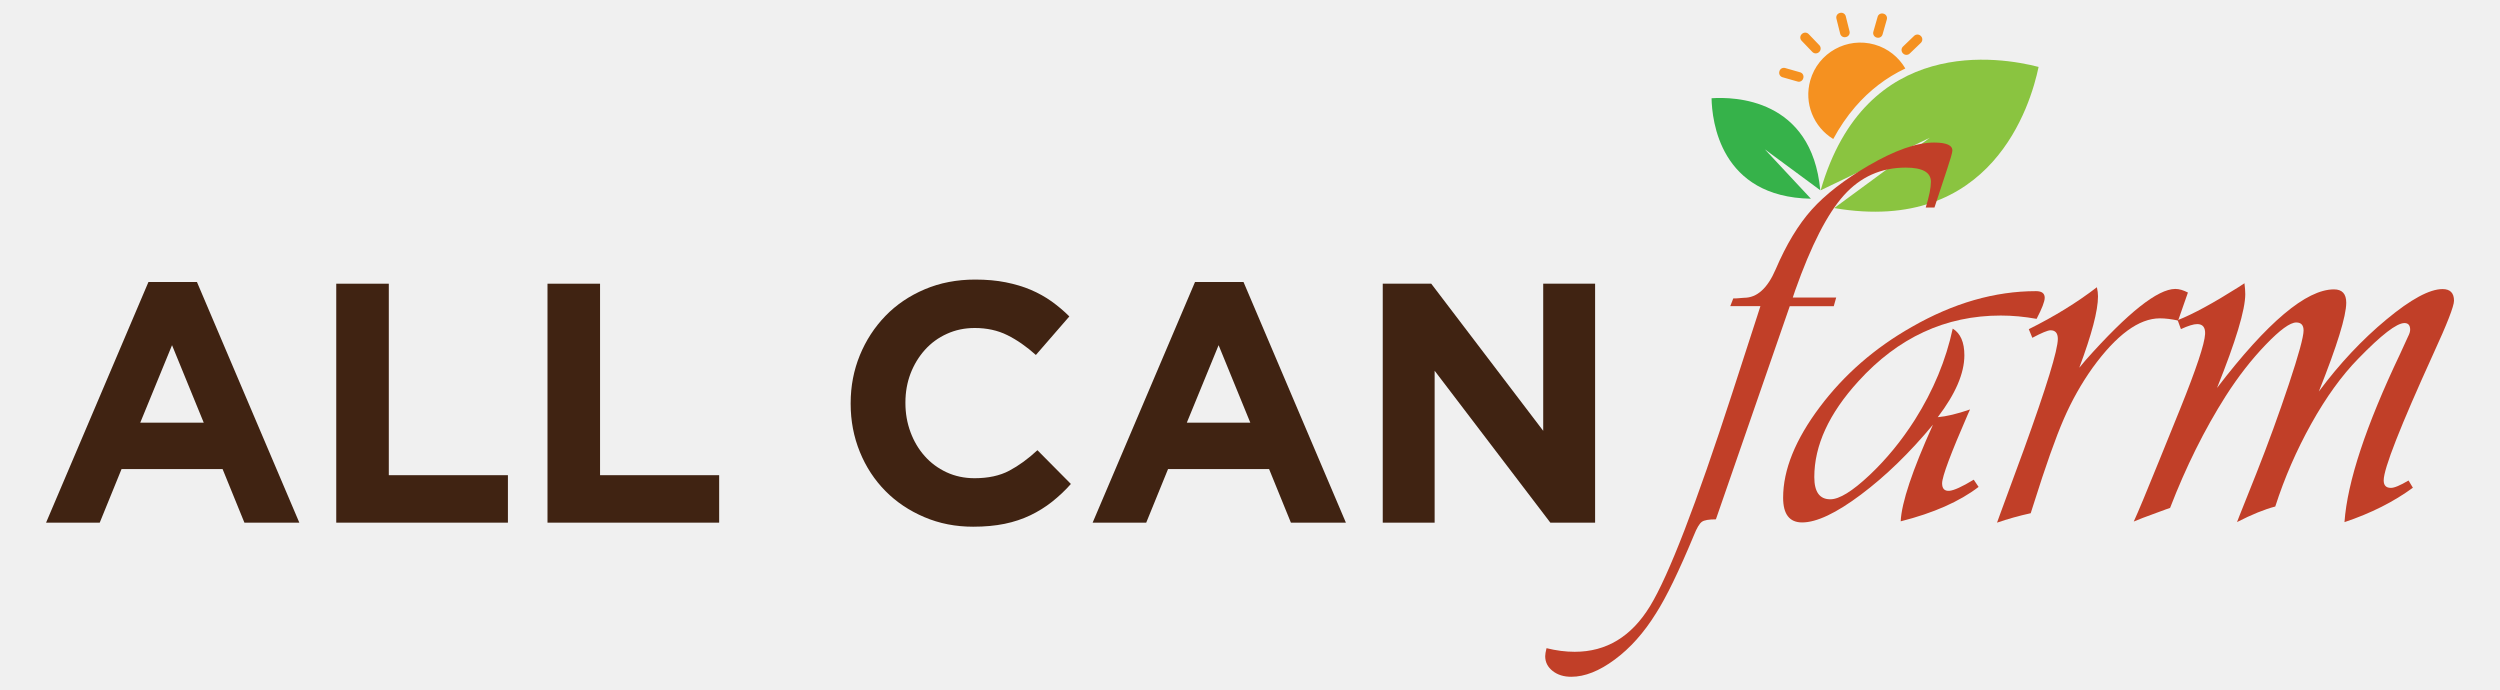
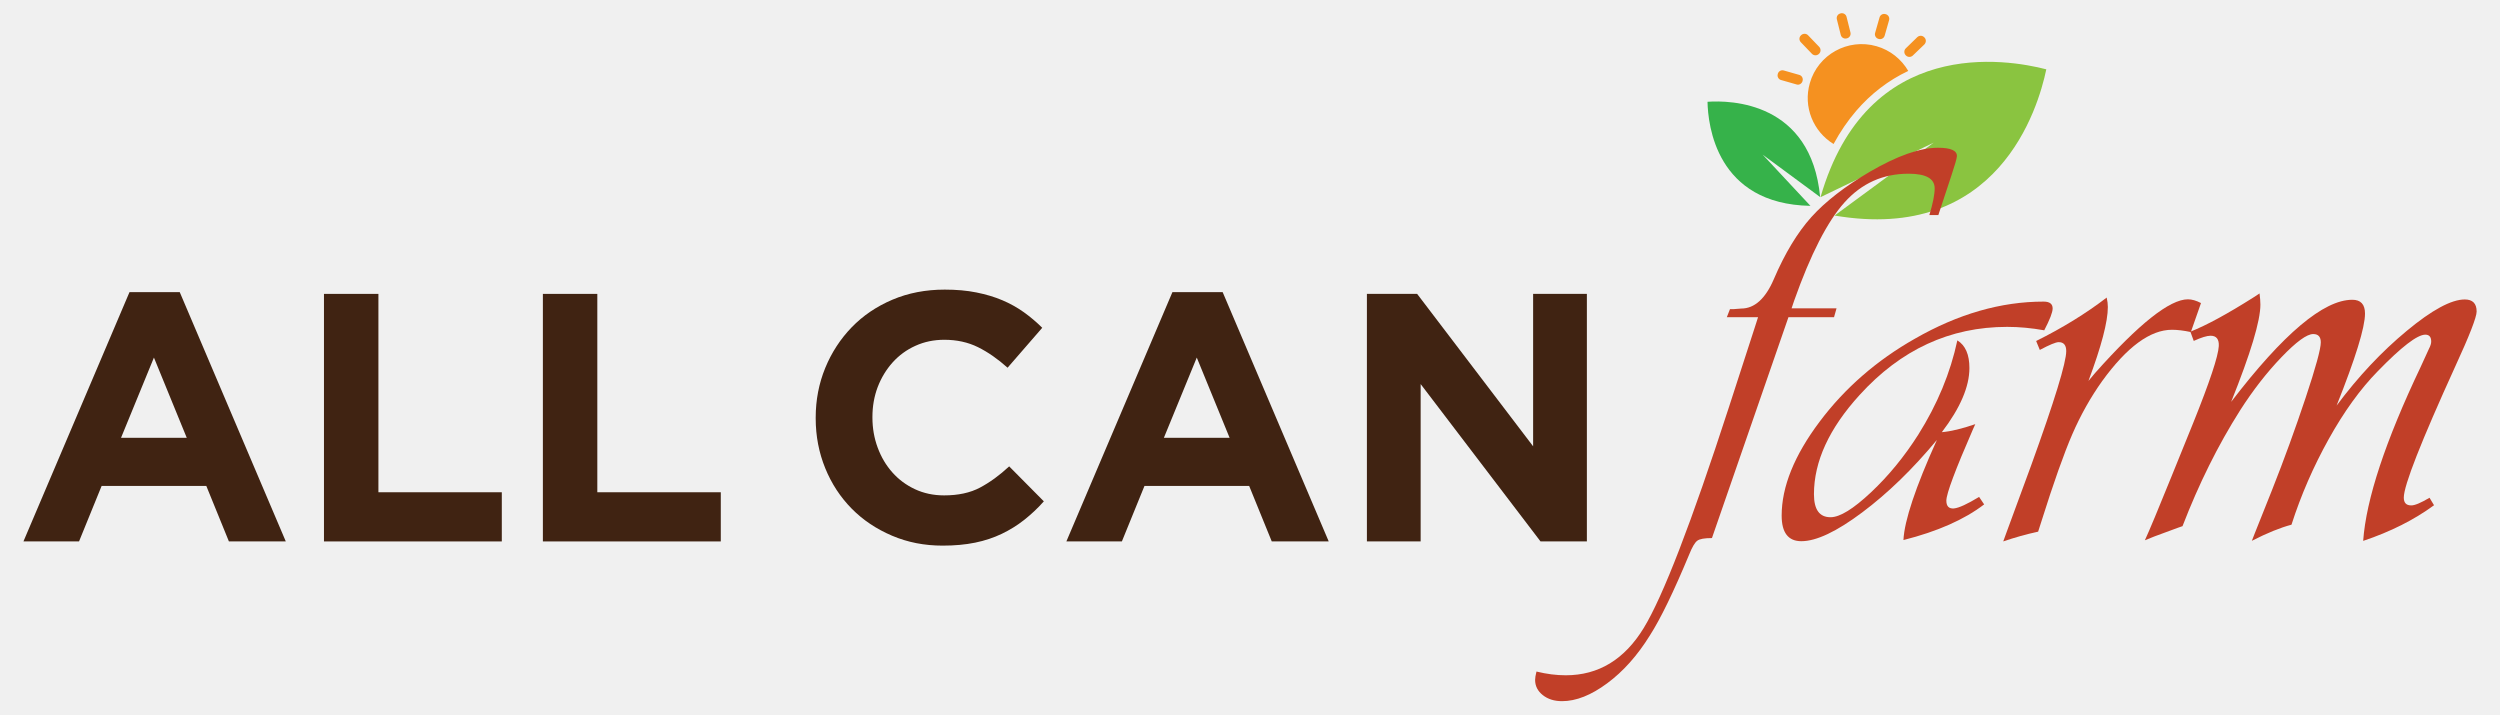
- <svg xmlns="http://www.w3.org/2000/svg" version="1.1" id="Layer_1" x="0px" y="0px" viewBox="0 0 3391.8 935.4" style="enable-background:new 0 0 3391.8 935.4;" xml:space="preserve">
+ <svg xmlns="http://www.w3.org/2000/svg" version="1.1" id="Layer_1" x="0px" y="0px" viewBox="0 0 3274.2 935.4" style="enable-background:new 0 0 3274.2 935.4;" xml:space="preserve">
  <style type="text/css">
	.st0{fill:#F59120;}
	.st1{fill:#8AC440;}
- 	.st2{fill:#FFFFFF;}
- 	.st3{fill:#36B24A;}
- 	.st4{fill:#C13F28;}
- 	.st5{fill:#402312;}
+ 	.st2{fill:#36B24A;}
+ 	.st3{fill:#C13F28;}
+ 	.st4{fill:#402312;}
</style>
  <g>
    <g>
      <g>
-         <path class="st0" d="M2543.4,60.5c-37.5-10.7-76.6,10.9-87.3,48.4c-9,31.2,4.6,63.6,31.1,79.7c8.7-16.1,18.6-30.6,29.7-43.5     c19.2-22.3,42.1-39.9,68.1-52.2C2576.1,77.7,2561.6,65.7,2543.4,60.5 M2496.6,45.7c0.8,3.4,4.3,5.5,7.7,4.6l0.4-0.1     c3.4-0.8,5.5-4.3,4.6-7.7l-5.1-20.4c-0.8-3.4-4.3-5.5-7.7-4.6l-0.4,0.1c-3.4,0.8-5.5,4.3-4.6,7.7L2496.6,45.7z M2606.3,49.1     l-0.3-0.3c-2.4-2.5-6.4-2.6-9-0.2l-15.2,14.6c-2.5,2.4-2.6,6.4-0.2,9l0.3,0.3c2.4,2.5,6.4,2.6,9,0.2l15.2-14.6     C2608.6,55.6,2608.7,51.6,2606.3,49.1 M2545.9,50.9l0.4,0.1c3.4,1,6.9-1,7.8-4.3l5.8-20.3c1-3.4-1-6.9-4.3-7.8l-0.4-0.1     c-3.4-1-6.9,1-7.8,4.3l-5.8,20.3C2540.6,46.4,2542.6,49.9,2545.9,50.9 M2444.3,55.3l14.6,15.2c2.4,2.5,6.4,2.6,9,0.2l0.3-0.3     c2.5-2.4,2.6-6.4,0.2-9l-14.6-15.2c-2.4-2.5-6.4-2.6-9-0.2l-0.3,0.3C2441.9,48.7,2441.8,52.7,2444.3,55.3 M2446.5,106.3l0.1-0.4     c1-3.4-1-6.9-4.3-7.8l-20.3-5.8c-3.4-1-6.9,1-7.8,4.3l-0.1,0.4c-1,3.4,1,6.9,4.3,7.8l20.3,5.8     C2442,111.7,2445.5,109.7,2446.5,106.3" />
+         <path class="st0" d="M2457.6,60.5c-37.5-10.7-76.6,10.9-87.3,48.4c-9,31.2,4.6,63.6,31.1,79.7c8.7-16.1,18.6-30.6,29.7-43.5     c19.2-22.3,42.1-39.9,68.1-52.2C2490.3,77.7,2475.8,65.7,2457.6,60.5 M2410.8,45.7c0.8,3.4,4.3,5.5,7.7,4.6l0.4-0.1     c3.4-0.8,5.5-4.3,4.6-7.7l-5.1-20.4c-0.8-3.4-4.3-5.5-7.7-4.6l-0.4,0.1c-3.4,0.8-5.5,4.3-4.6,7.7L2410.8,45.7z M2520.4,49.1     l-0.3-0.3c-2.4-2.5-6.4-2.6-9-0.2L2496,63.3c-2.5,2.4-2.6,6.4-0.2,9l0.3,0.3c2.4,2.5,6.4,2.6,9,0.2l15.2-14.6     C2522.8,55.6,2522.9,51.6,2520.4,49.1 M2460.1,50.9l0.4,0.1c3.4,1,6.9-1,7.8-4.3l5.8-20.3c1-3.4-1-6.9-4.3-7.8l-0.4-0.1     c-3.4-1-6.9,1-7.8,4.3l-5.8,20.3C2454.8,46.4,2456.7,49.9,2460.1,50.9 M2358.5,55.3l14.6,15.2c2.4,2.5,6.4,2.6,9,0.2l0.3-0.3     c2.5-2.4,2.6-6.4,0.2-9l-14.6-15.2c-2.4-2.5-6.4-2.6-9-0.2l-0.3,0.3C2356.1,48.7,2356,52.7,2358.5,55.3 M2360.7,106.3l0.1-0.4     c1-3.4-1-6.9-4.3-7.8l-20.3-5.8c-3.4-1-6.9,1-7.8,4.3l-0.1,0.4c-1,3.4,1,6.9,4.3,7.8l20.3,5.8     C2356.2,111.7,2359.7,109.7,2360.7,106.3" />
      </g>
      <g>
-         <path class="st1" d="M2470.1,258.2l148.1-71.3l-129.7,95.4c213.9,36.5,266.5-139.6,277.3-191.5     C2714.2,77.4,2531.2,46.2,2470.1,258.2" />
+         <path class="st1" d="M2384.3,258.2l148.1-71.3l-129.7,95.4c213.9,36.5,266.5-139.6,277.3-191.5     C2628.4,77.4,2445.4,46.2,2384.3,258.2" />
      </g>
      <g>
-         <path class="st3" d="M2469.6,258.1l-75.2-55.5l62.5,67c-123.5-2.2-134.2-106.2-134.8-136.3     C2352.3,131.2,2457.9,133.1,2469.6,258.1" />
+         <path class="st2" d="M2383.8,258.1l-75.2-55.5l62.5,67c-123.5-2.2-134.2-106.2-134.8-136.3C2266.4,131.2,2372,133.1,2383.8,258.1     " />
      </g>
    </g>
    <g>
-       <path class="st4" d="M2491.2,403.7l-3.3,11.7h-59.7L2328,704.6c-9.6,0-16,1.1-19.1,3.4c-3.2,2.3-6.8,8.3-10.7,18.1    c-20.4,49-37.6,84.4-51.6,106.2c-16.2,26.1-34.8,47-55.8,62.5c-21,15.6-40.7,23.4-59.1,23.4c-10.1,0-18.5-2.6-25.2-7.9    c-6.7-5.3-10.1-11.9-10.1-20c0-2.5,0.6-6.2,1.8-10.9c13.3,3.3,26,4.9,38.3,4.9c43,0,77-20.7,102.2-62    c25.2-41.3,62.3-137.5,111.4-288.7l34.2-105.5l4.1-12.8h-40.9l4.1-10.5c2.7,0,4.2,0,4.4,0l10.3-0.8c17.4,0,31.7-12.8,42.7-38.4    c14.5-33.9,30.9-61,49.2-81.4c18.3-20.3,43.9-40.2,76.8-59.5c35.8-20.8,65.5-31.3,89.1-31.3c16.9,0,25.2,3.8,24.7,11.3    c-0.2,3-2.6,11.2-7,24.5l-17.3,52.4h-11.8c4.7-15.3,7-27,7-35c0-12.8-11.4-19.2-34.2-19.2c-33.4,0-61.3,12.5-83.8,37.5    c-22.5,25-44.5,68-66.1,129l-3.3,9.8H2491.2z" />
-       <path class="st4" d="M2677.8,650.8l6.6,9.8c-25.8,19.8-61,35.4-105.7,46.7c1.2-25.4,15.8-69.1,43.8-131.1    c-31.7,38.2-64.3,69.8-97.8,94.9c-33.5,25.1-60.1,37.7-79.7,37.7c-17.2,0-25.8-11.2-25.8-33.5c0-37.9,16.6-78.9,49.7-123    c33.1-44.1,74.7-80.3,124.8-108.7c56.5-32.4,112.7-48.6,168.6-48.6c7.9,0,11.8,3,11.8,9c0,5-3.7,14.6-11,28.6    c-16.7-3-32.9-4.5-48.6-4.5c-74.9,0-139.3,29.8-193.3,89.3c-39.8,43.7-59.7,87-59.7,129.9c0,20.1,7.2,30.1,21.7,30.1    c12.3,0,29.9-10.9,53-32.6c23.1-21.7,43.7-46.9,61.9-75.5c25-39.7,42.1-80.9,51.2-123.5c10.6,6.5,15.8,18.6,15.8,36.2    c0,24.4-12,52.4-36.1,84c11.8-1,26.4-4.5,43.8-10.5l-2.9,6.4c-23.3,53.5-35,84.7-35,93.8c0,7.3,3.3,10.7,9.9,10.2    C2651.2,665.3,2662.1,660.3,2677.8,650.8z" />
-       <path class="st4" d="M2968.4,396.9l-13.3,38c-9.3-2-17.6-3-24.7-3c-28.5,0-58.9,22.4-91.3,67c-15.2,21.3-28.3,44.6-39.2,69.7    c-10.9,25.1-24.5,63.4-40.7,114.9l-4.1,12.8c-16,3.5-31.2,7.8-45.7,12.8l4.1-11.3l32.4-88.1c30.7-84.9,46-134.8,46-149.9    c0-7.8-3.3-11.7-9.9-11.7c-3.7,0-11.9,3.4-24.7,10.2l-4.8-11.7c34.4-17.1,65.2-36,92.4-56.9c1,4.5,1.5,8.7,1.5,12.4    c0,19.3-8.5,51.6-25.4,96.8l8.8-10.5c57.2-64.3,97.7-96.4,121.5-96.4C2956.6,392,2962.2,393.7,2968.4,396.9z" />
-       <path class="st4" d="M3267.7,651.9l5.9,9.8c-26,19.1-57,34.7-92.8,46.7c3.9-54.7,29.1-130.8,75.5-228.3l10.7-23.4    c2-3.8,2.9-6.9,2.9-9.4c0-6-2.6-9-7.7-9c-10.6,0-31.4,16.1-62.6,48.2c-22.6,23.1-43.9,52.6-63.9,88.5    c-20,35.9-36.3,73.3-48.8,112.2c-14.5,3.8-31.8,10.8-51.9,21.1l4.1-10.5l22.1-55.4c16.2-40.9,30.9-81.4,44.2-121.3    c13.3-39.9,19.9-64.2,19.9-72.7c0-7.3-3.3-10.9-9.9-10.9c-8.4,0-22.2,10.1-41.6,30.3c-19.4,20.2-37.4,43.4-54.1,69.5    c-29,45.7-54.1,96.3-75.5,151.8c-3.2,1-5,1.6-5.5,1.9l-19.5,7.2c-7.9,2.8-16,5.9-24.3,9.4c5.9-12.8,17.4-40.4,34.6-82.9l28.7-70.8    c21.6-53.7,32.8-87.3,33.5-100.6c0.5-9-3.1-13.6-10.7-13.6c-4.9,0-12.3,2.3-22.1,6.8l-4.4-12.1c21.4-8.5,48.8-23.5,82.5-44.8    l8.1-5.3c0.7,5.8,1.1,10.7,1.1,14.7c0,21.3-12.8,63.8-38.3,127.3c68.2-89.1,121.1-133.7,158.7-133.7c11,0,16.6,6,16.6,18.1    c0,18.1-12.4,58.3-37.2,120.5c28.2-37.9,58.9-70.6,91.9-97.9c33-27.4,58.4-41.1,76-41.1c10.3,0,15.5,5.3,15.5,15.8    c0,7.3-9.3,31.3-28,71.9c-44.9,98.7-67.4,155.9-67.4,171.8c0,6.8,3.2,10.2,9.6,10.2C3248.1,662.1,3256.2,658.7,3267.7,651.9z" />
+       <path class="st3" d="M2405.3,403.7l-3.3,11.7h-59.7l-100.2,289.3c-9.6,0-16,1.1-19.1,3.4c-3.2,2.3-6.8,8.3-10.7,18.1    c-20.4,49-37.6,84.4-51.6,106.2c-16.2,26.1-34.8,47-55.8,62.5c-21,15.6-40.7,23.4-59.1,23.4c-10.1,0-18.5-2.6-25.2-7.9    c-6.7-5.3-10.1-11.9-10.1-20c0-2.5,0.6-6.2,1.8-10.9c13.3,3.3,26,4.9,38.3,4.9c43,0,77-20.7,102.2-62    c25.2-41.3,62.3-137.5,111.4-288.7l34.2-105.5l4.1-12.8h-40.9l4.1-10.5c2.7,0,4.2,0,4.4,0l10.3-0.8c17.4,0,31.7-12.8,42.7-38.4    c14.5-33.9,30.9-61,49.2-81.4c18.3-20.3,43.9-40.2,76.8-59.5c35.8-20.8,65.5-31.3,89.1-31.3c16.9,0,25.2,3.8,24.7,11.3    c-0.2,3-2.6,11.2-7,24.5l-17.3,52.4h-11.8c4.7-15.3,7-27,7-35c0-12.8-11.4-19.2-34.2-19.2c-33.4,0-61.3,12.5-83.8,37.5    c-22.5,25-44.5,68-66.1,129l-3.3,9.8H2405.3z" />
+       <path class="st3" d="M2592,650.8l6.6,9.8c-25.8,19.8-61,35.4-105.7,46.7c1.2-25.4,15.8-69.1,43.8-131.1    c-31.7,38.2-64.3,69.8-97.8,94.9c-33.5,25.1-60.1,37.7-79.7,37.7c-17.2,0-25.8-11.2-25.8-33.5c0-37.9,16.6-78.9,49.7-123    c33.1-44.1,74.7-80.3,124.8-108.7c56.5-32.4,112.7-48.6,168.6-48.6c7.9,0,11.8,3,11.8,9c0,5-3.7,14.6-11,28.6    c-16.7-3-32.9-4.5-48.6-4.5c-74.9,0-139.3,29.8-193.3,89.3c-39.8,43.7-59.7,87-59.7,129.9c0,20.1,7.2,30.1,21.7,30.1    c12.3,0,29.9-10.9,53-32.6c23.1-21.7,43.7-46.9,61.9-75.5c25-39.7,42.1-80.9,51.2-123.5c10.6,6.5,15.8,18.6,15.8,36.2    c0,24.4-12,52.4-36.1,84c11.8-1,26.4-4.5,43.8-10.5l-2.9,6.4c-23.3,53.5-35,84.7-35,93.8c0,7.3,3.3,10.7,9.9,10.2    C2565.4,665.3,2576.3,660.3,2592,650.8z" />
+       <path class="st3" d="M2882.6,396.9l-13.3,38c-9.3-2-17.6-3-24.7-3c-28.5,0-58.9,22.4-91.3,67c-15.2,21.3-28.3,44.6-39.2,69.7    c-10.9,25.1-24.5,63.4-40.7,114.9l-4.1,12.8c-16,3.5-31.2,7.8-45.7,12.8l4.1-11.3l32.4-88.1c30.7-84.9,46-134.8,46-149.9    c0-7.8-3.3-11.7-9.9-11.7c-3.7,0-11.9,3.4-24.7,10.2l-4.8-11.7c34.4-17.1,65.2-36,92.4-56.9c1,4.5,1.5,8.7,1.5,12.4    c0,19.3-8.5,51.6-25.4,96.8l8.8-10.5c57.2-64.3,97.7-96.4,121.5-96.4C2870.8,392,2876.4,393.7,2882.6,396.9z" />
+       <path class="st3" d="M3181.9,651.9l5.9,9.8c-26,19.1-57,34.7-92.8,46.7c3.9-54.7,29.1-130.8,75.5-228.3l10.7-23.4    c2-3.8,2.9-6.9,2.9-9.4c0-6-2.6-9-7.7-9c-10.6,0-31.4,16.1-62.6,48.2c-22.6,23.1-43.9,52.6-63.9,88.5    c-20,35.9-36.3,73.3-48.8,112.2c-14.5,3.8-31.8,10.8-51.9,21.1l4.1-10.5l22.1-55.4c16.2-40.9,30.9-81.4,44.2-121.3    c13.3-39.9,19.9-64.2,19.9-72.7c0-7.3-3.3-10.9-9.9-10.9c-8.4,0-22.2,10.1-41.6,30.3c-19.4,20.2-37.4,43.4-54.1,69.5    c-29,45.7-54.1,96.3-75.5,151.8c-3.2,1-5,1.6-5.5,1.9l-19.5,7.2c-7.9,2.8-16,5.9-24.3,9.4c5.9-12.8,17.4-40.4,34.6-82.9l28.7-70.8    c21.6-53.7,32.8-87.3,33.5-100.6c0.5-9-3.1-13.6-10.7-13.6c-4.9,0-12.3,2.3-22.1,6.8l-4.4-12.1c21.4-8.5,48.8-23.5,82.5-44.8    l8.1-5.3c0.7,5.8,1.1,10.7,1.1,14.7c0,21.3-12.8,63.8-38.3,127.3c68.2-89.1,121.1-133.7,158.7-133.7c11,0,16.6,6,16.6,18.1    c0,18.1-12.4,58.3-37.2,120.5c28.2-37.9,58.9-70.6,91.9-97.9c33-27.4,58.4-41.1,76-41.1c10.3,0,15.5,5.3,15.5,15.8    c0,7.3-9.3,31.3-28,71.9c-44.9,98.7-67.4,155.9-67.4,171.8c0,6.8,3.2,10.2,9.6,10.2C3162.3,662.1,3170.4,658.7,3181.9,651.9z" />
    </g>
    <g>
-       <path class="st5" d="M331.6,709.1L302,636.4H164.9l-29.6,72.7H62.5l138.9-326.5h65.8l138.9,326.5H331.6z M233.4,468.3l-43.1,105.1    h86.1L233.4,468.3z" />
-       <path class="st5" d="M456.2,709.1V384.9h71.3v259.8h161.6v64.4H456.2z" />
-       <path class="st5" d="M742.8,709.1V384.9h71.3v259.8h161.6v64.4H742.8z" />
-       <path class="st5" d="M1427.3,680.8c-9,7.1-18.8,13.2-29.4,18.3c-10.7,5.1-22.3,9-35,11.6c-12.7,2.6-26.9,3.9-42.6,3.9    c-23.8,0-45.8-4.3-66.2-13s-38-20.4-52.8-35.4c-14.8-15-26.4-32.6-34.7-53c-8.3-20.4-12.5-42.1-12.5-65.3V547    c0-23.2,4.2-44.8,12.5-65.1c8.3-20.2,19.9-38,34.7-53.3s32.6-27.3,53.3-36.1c20.7-8.8,43.5-13.2,68.5-13.2    c15.1,0,28.9,1.2,41.4,3.7s23.9,5.9,34,10.2s19.6,9.6,28.2,15.7c8.6,6.2,16.7,13,24.1,20.4l-45.4,52.3    c-12.7-11.4-25.6-20.4-38.7-26.9c-13.1-6.5-27.9-9.7-44.2-9.7c-13.6,0-26.2,2.6-37.8,7.9c-11.6,5.2-21.5,12.5-29.9,21.8    c-8.3,9.3-14.8,20-19.5,32.2c-4.6,12.2-6.9,25.2-6.9,39.1v0.9c0,13.9,2.3,27,6.9,39.4c4.6,12.4,11,23.2,19.2,32.4    c8.2,9.3,18.1,16.6,29.6,22c11.6,5.4,24.3,8.1,38.2,8.1c18.5,0,34.2-3.4,47-10.2c12.8-6.8,25.5-16,38.2-27.8l45.4,45.8    C1444.9,665.7,1436.2,673.7,1427.3,680.8z" />
-       <path class="st5" d="M1751.4,709.1l-29.6-72.7h-137.1l-29.6,72.7h-72.7l138.9-326.5h65.8L1826,709.1H1751.4z M1653.3,468.3    l-43.1,105.1h86.1L1653.3,468.3z" />
-       <path class="st5" d="M2103.4,709.1l-157-206.1v206.1H1876V384.9h65.8l151.9,199.6V384.9h70.4v324.2H2103.4z" />
+       <path class="st4" d="M299.8,709.1l-29.6-72.7H133.1l-29.6,72.7H30.7l138.9-326.5h65.8l138.9,326.5H299.8z M201.6,468.3    l-43.1,105.1h86.1L201.6,468.3z" />
+       <path class="st4" d="M424.3,709.1V384.9h71.3v259.8h161.6v64.4H424.3z" />
+       <path class="st4" d="M711,709.1V384.9h71.3v259.8H944v64.4H711z" />
+     </g>
+     <g>
+       <path class="st4" d="M1341.5,680.8c-9,7.1-18.8,13.2-29.4,18.3s-22.3,9-35,11.6c-12.7,2.6-26.9,3.9-42.6,3.9    c-23.8,0-45.8-4.3-66.2-13s-38-20.4-52.8-35.4c-14.8-15-26.4-32.6-34.7-53c-8.3-20.4-12.5-42.1-12.5-65.3V547    c0-23.2,4.2-44.8,12.5-65.1c8.3-20.2,19.9-38,34.7-53.3c14.8-15.3,32.6-27.3,53.3-36.1c20.7-8.8,43.5-13.2,68.5-13.2    c15.1,0,28.9,1.2,41.4,3.7c12.5,2.5,23.9,5.9,34,10.2c10.2,4.3,19.6,9.6,28.2,15.7c8.6,6.2,16.7,13,24.1,20.4l-45.4,52.3    c-12.7-11.4-25.6-20.4-38.7-26.9c-13.1-6.5-27.9-9.7-44.2-9.7c-13.6,0-26.2,2.6-37.8,7.9c-11.6,5.2-21.5,12.5-29.9,21.8    c-8.3,9.3-14.8,20-19.5,32.2c-4.6,12.2-6.9,25.2-6.9,39.1v0.9c0,13.9,2.3,27,6.9,39.4c4.6,12.4,11,23.2,19.2,32.4    c8.2,9.3,18.1,16.6,29.6,22c11.6,5.4,24.3,8.1,38.2,8.1c18.5,0,34.2-3.4,47-10.2c12.8-6.8,25.5-16,38.2-27.8l45.4,45.8    C1359.1,665.7,1350.4,673.7,1341.5,680.8z" />
+       <path class="st4" d="M1665.6,709.1l-29.6-72.7h-137.1l-29.6,72.7h-72.7l138.9-326.5h65.8l138.9,326.5H1665.6z M1567.4,468.3    l-43.1,105.1h86.1L1567.4,468.3z" />
+       <path class="st4" d="M2017.6,709.1l-157-206.1v206.1h-70.4V384.9h65.8l151.9,199.6V384.9h70.4v324.2H2017.6z" />
    </g>
  </g>
</svg>
